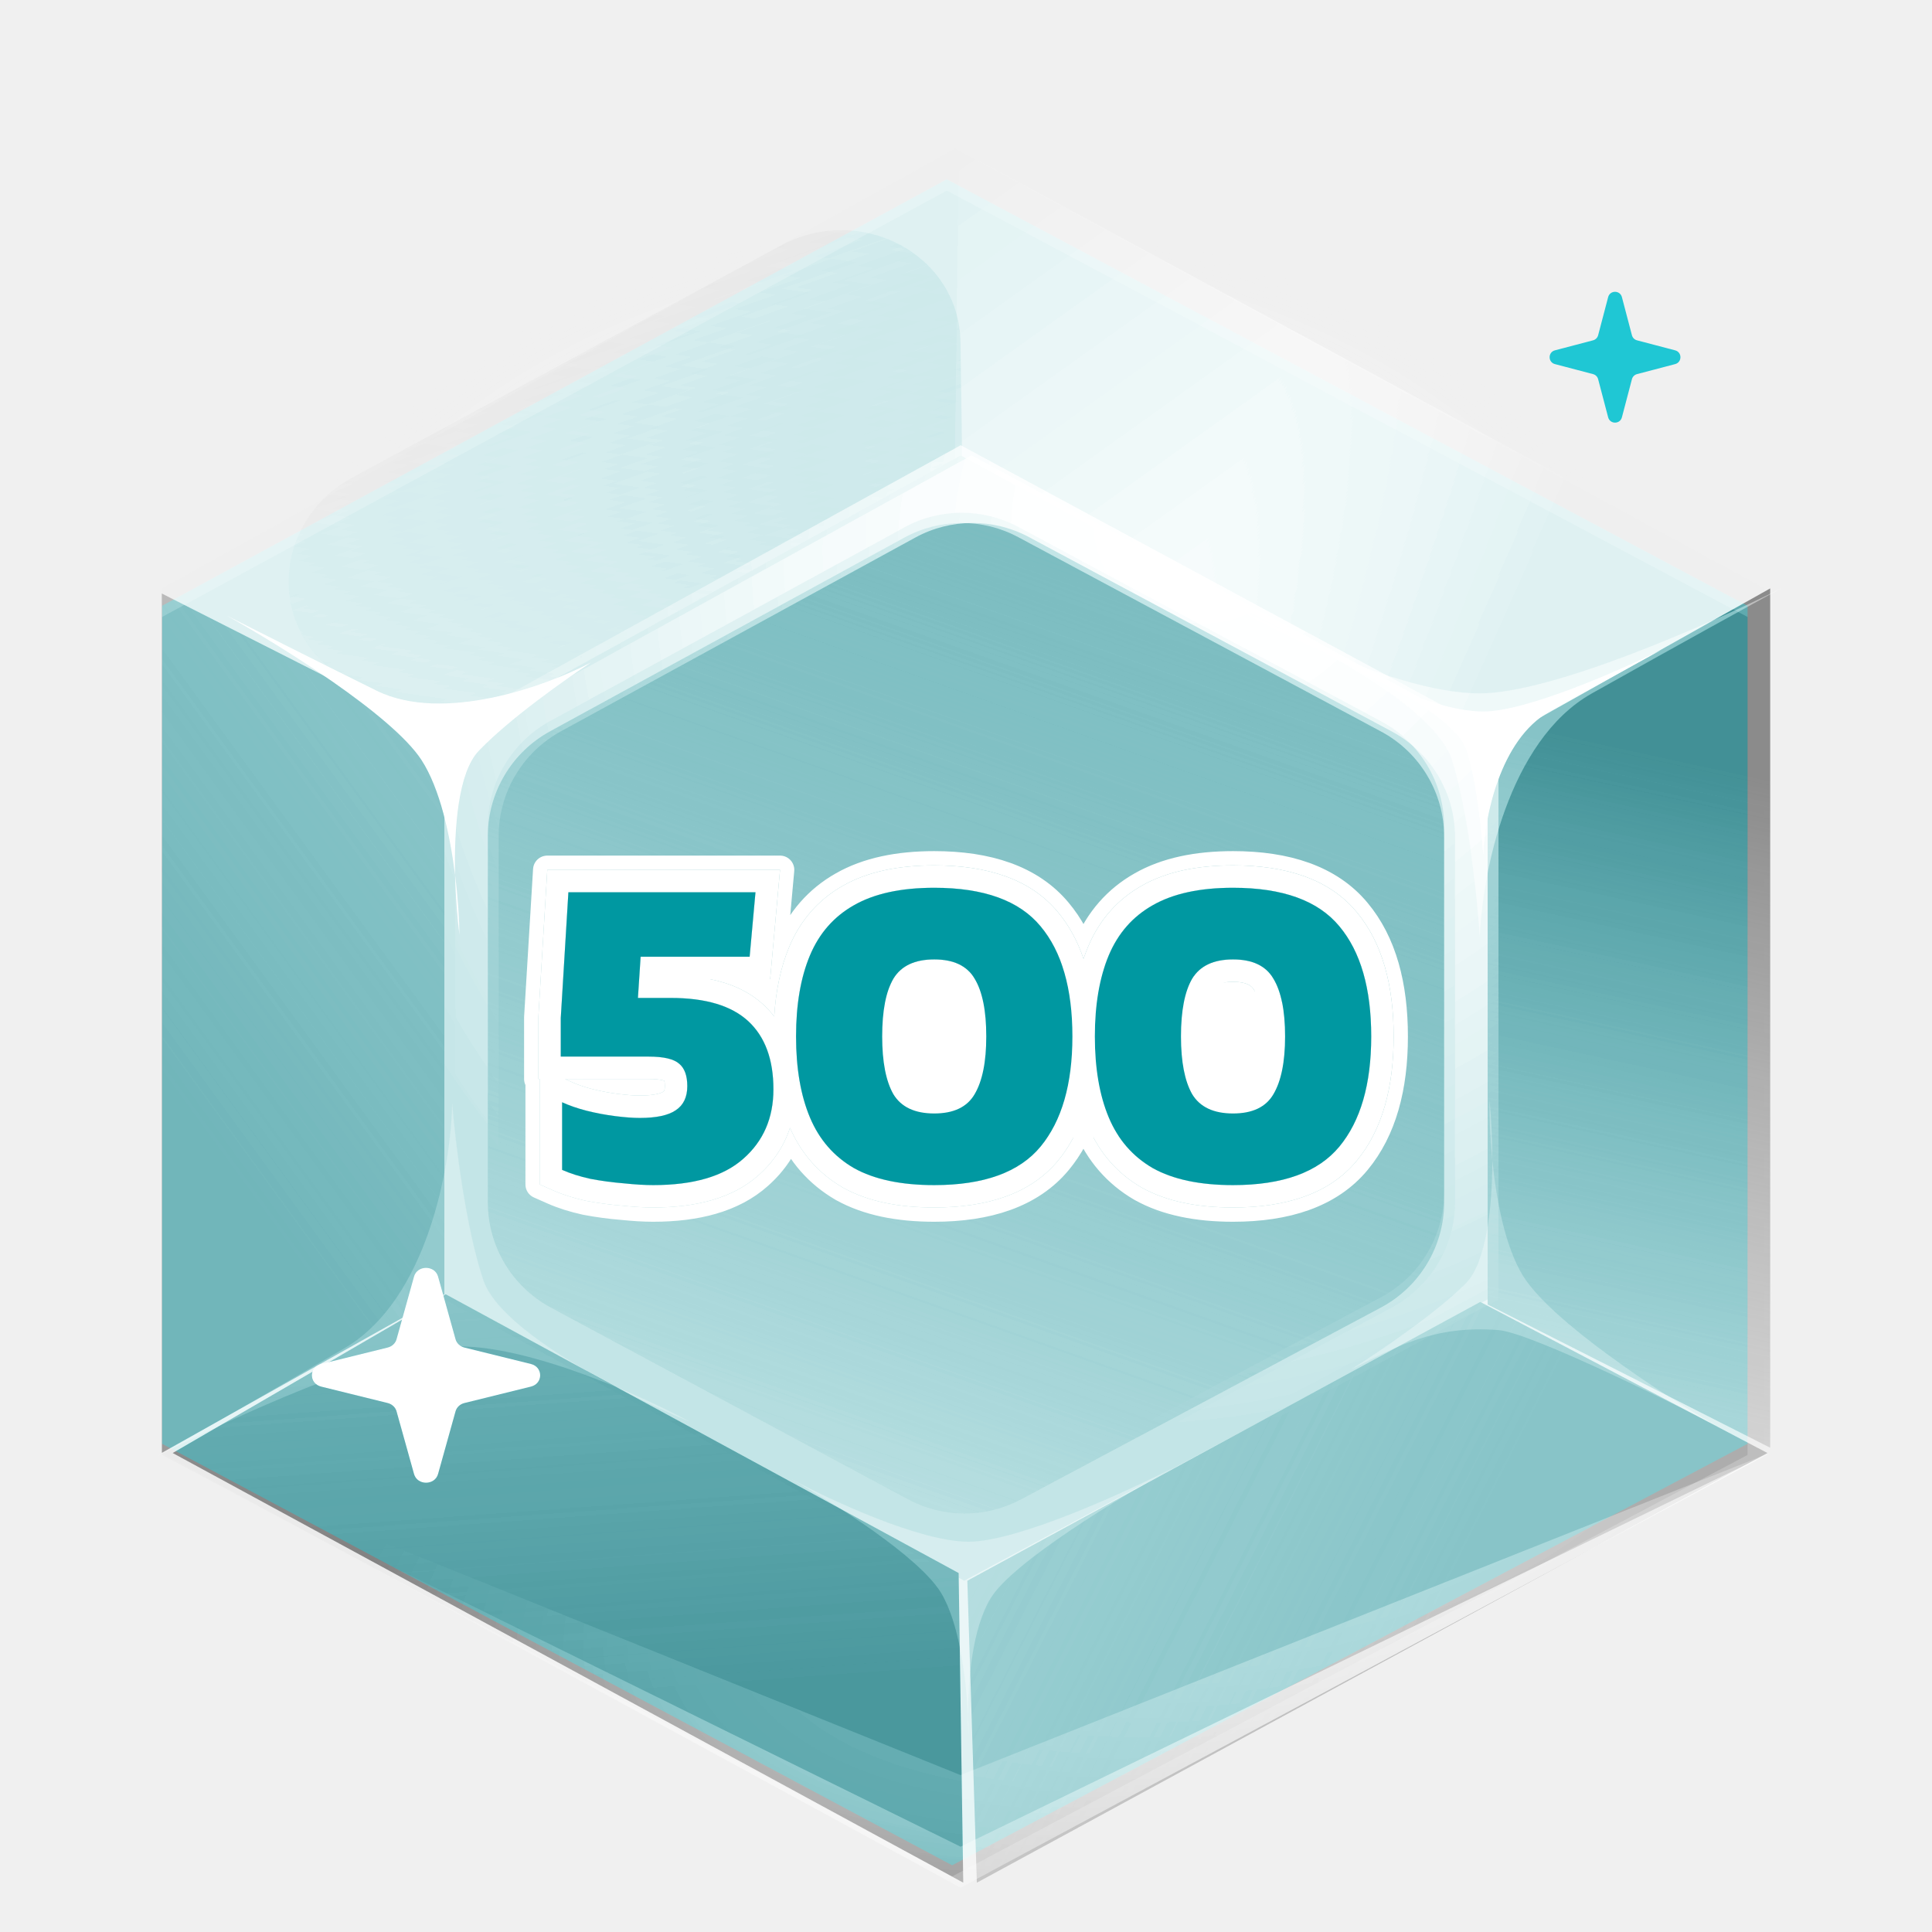
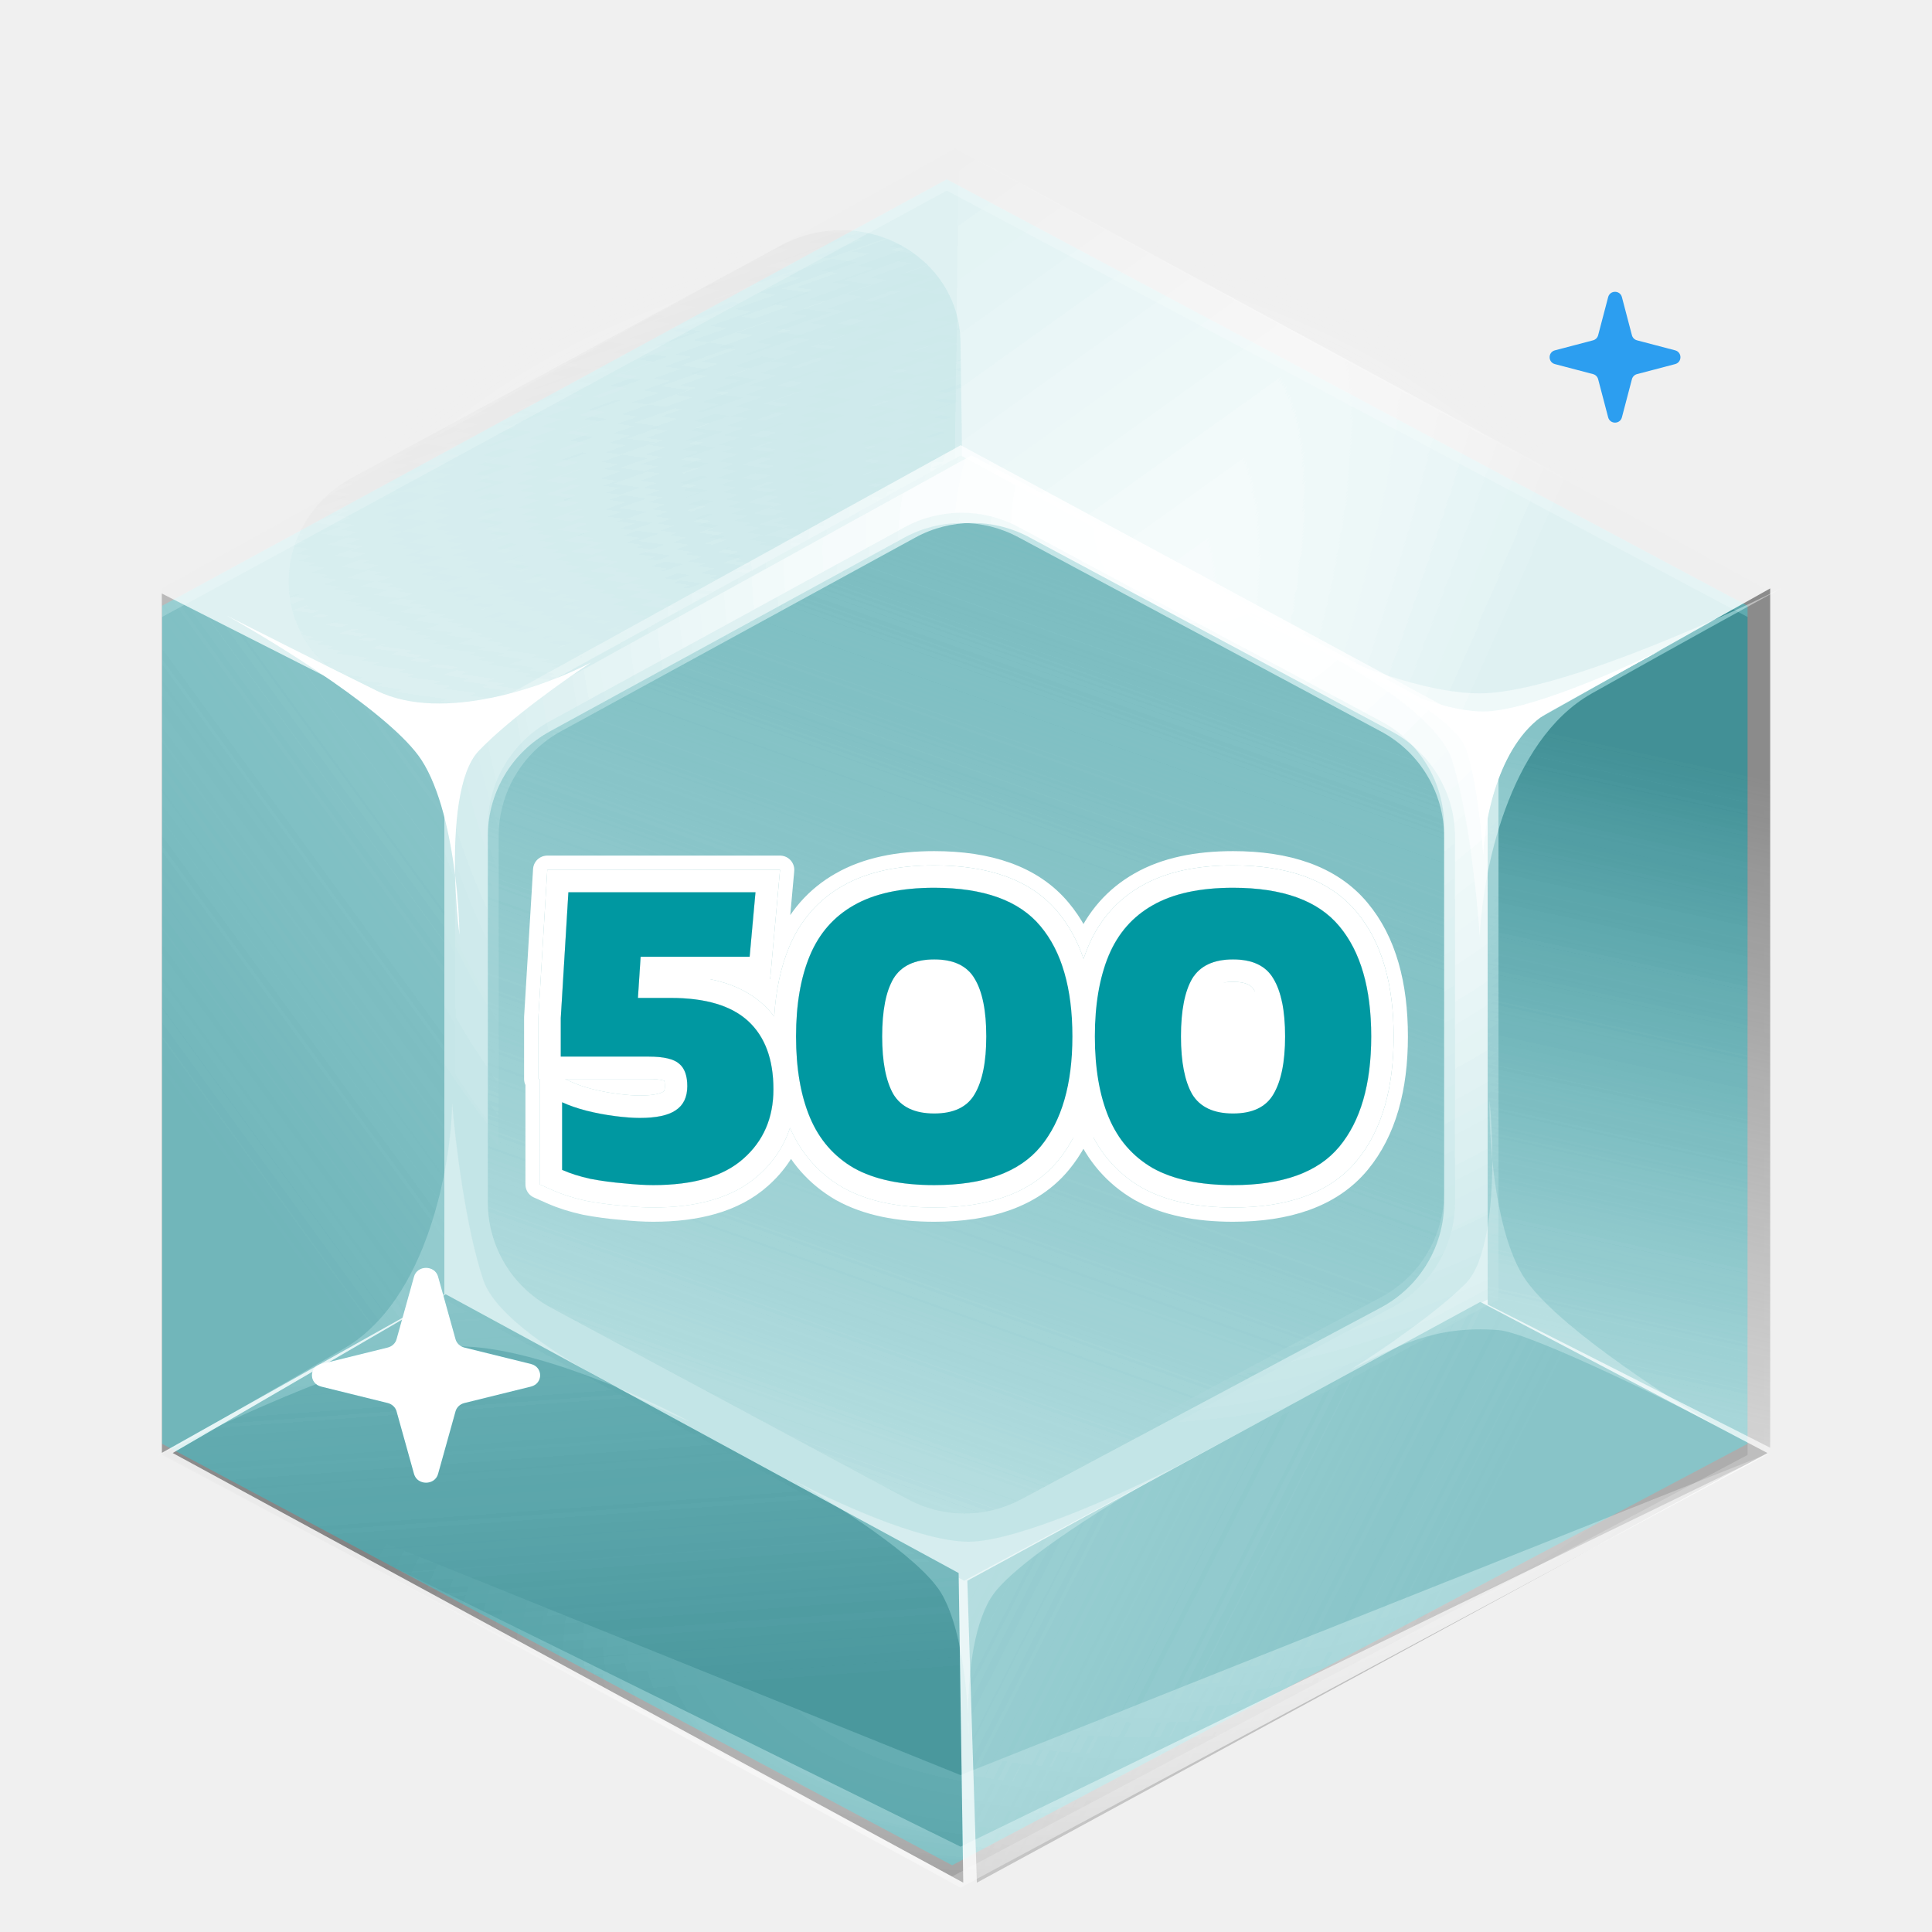
<svg xmlns="http://www.w3.org/2000/svg" width="192" height="192" fill="none" viewBox="0 0 192 192">
  <g clip-path="url(#clip0_2320_340763)">
    <mask id="mask0_2320_340763" width="165" height="107" x="11" y="-14" maskUnits="userSpaceOnUse" style="mask-type:alpha">
      <path fill="#636363" d="M175.993 69.471C176.711 74.068 118.241 91.118 97.324 92.981C89.149 93.69 14.496 73.845 11.652 69.471C8.807 65.097 11.652 -10.276 97.324 -14C175.993 -5.622 175.229 64.814 175.993 69.471Z" />
    </mask>
    <g mask="url(#mask0_2320_340763)">
      <ellipse cx="95.5" cy="82" fill="url(#paint0_radial_2320_340763)" opacity=".5" rx="76.5" ry="61" />
    </g>
    <path fill="#EFEFEF" d="M95.459 187.589L16.08 144.382V58.476L94.919 14.761L175.379 58.476V144.382L95.459 187.589Z" />
    <path fill="url(#paint1_linear_2320_340763)" d="M95.856 146.924L53.879 124.049V78.57L95.57 55.426L138.119 78.57V124.049L95.856 146.924Z" />
    <mask id="mask1_2320_340763" width="81" height="65" x="94" y="14" maskUnits="userSpaceOnUse" style="mask-type:alpha">
      <path fill="url(#paint2_linear_2320_340763)" d="M174.137 57.567L136.338 78.408L94.758 55.025L95.298 14.868L174.137 57.567Z" />
    </mask>
    <g mask="url(#mask1_2320_340763)">
      <path fill="url(#paint3_linear_2320_340763)" fill-rule="evenodd" d="M174.678 57.568L95.298 14.361L15.378 57.568V143.474L95.838 187.189L174.678 143.474V57.568ZM136.878 77.9L94.901 55.026L52.638 77.9V123.38L95.186 146.523L136.878 123.38V77.9Z" clip-rule="evenodd" />
    </g>
    <mask id="mask2_2320_340763" width="68" height="55" x="28" y="22" maskUnits="userSpaceOnUse" style="mask-type:alpha">
      <path fill="url(#paint4_linear_2320_340763)" d="M34.56 67.602L48.104 75.07C51.846 77.133 56.513 77.084 60.323 74.941L89.451 58.561C93.326 56.381 95.703 52.382 95.646 48.134L95.456 34.038C95.339 25.318 85.575 20.08 77.546 24.428L35.063 47.437C26.795 51.915 26.514 63.166 34.56 67.602Z" />
    </mask>
    <g mask="url(#mask2_2320_340763)">
      <path fill="url(#paint5_linear_2320_340763)" fill-rule="evenodd" d="M15.818 64.626C15.818 60.275 18.197 56.272 22.019 54.192L89.538 17.441C93.068 15.519 97.331 15.513 100.867 17.424L168.888 54.198C172.726 56.273 175.118 60.286 175.118 64.649V136.407C175.118 140.761 172.736 144.767 168.909 146.846L100.388 184.075C96.819 186.014 92.507 185.995 88.955 184.026L21.937 146.865C18.161 144.772 15.818 140.794 15.818 136.476V64.626ZM53.618 84.955C53.618 80.606 55.995 76.604 59.814 74.523L89.93 58.112C93.463 56.187 97.731 56.181 101.269 58.096L131.633 74.53C135.468 76.606 137.858 80.617 137.858 84.978V116.317C137.858 120.67 135.478 124.674 131.654 126.753L101.044 143.403C97.473 145.346 93.156 145.327 89.602 143.354L59.732 126.773C55.959 124.678 53.618 120.702 53.618 116.386V84.955Z" clip-rule="evenodd" />
    </g>
    <path fill="#E1E1E1" d="M95.823 157.09L44.159 129.132V73.546L95.472 45.26L147.839 73.546V129.132L95.823 157.09Z" />
    <path fill="url(#paint6_linear_2320_340763)" d="M90.24 149.002L54.743 129.951C50.887 127.882 48.48 123.86 48.48 119.484V83.102C48.48 78.759 50.851 74.762 54.662 72.678L89.876 53.427C93.395 51.503 97.648 51.485 101.184 53.379L137.25 72.699C141.111 74.767 143.52 78.791 143.52 83.171V119.461C143.52 123.849 141.101 127.88 137.228 129.944L101.446 149.018C97.943 150.885 93.739 150.879 90.24 149.002Z" />
    <path fill="url(#paint7_linear_2320_340763)" d="M16.08 144.382V58.984L44.16 73.217V128.624L16.08 144.382Z" />
    <path fill="url(#paint8_linear_2320_340763)" d="M175.92 58.476L175.92 143.874L147.841 129.641L147.841 74.234L175.92 58.476Z" />
    <path fill="url(#paint9_linear_2320_340763)" d="M175.645 144.399L97.079 187.098L96.133 157.09L147.107 129.387L175.645 144.399Z" />
    <path fill="url(#paint10_linear_2320_340763)" d="M95.727 187.098L17.161 144.399L44.295 128.624L95.269 156.327L95.727 187.098Z" />
    <path fill="#fff" d="M43.534 146.482C43.212 147.638 41.468 147.638 41.146 146.482L39.411 140.261C39.298 139.855 38.962 139.538 38.531 139.432L31.921 137.799C30.693 137.495 30.693 135.854 31.921 135.551L38.531 133.918C38.962 133.811 39.298 133.494 39.411 133.089L41.146 126.867C41.468 125.711 43.212 125.711 43.534 126.867L45.269 133.089C45.382 133.494 45.718 133.811 46.149 133.918L52.759 135.551C53.987 135.854 53.987 137.495 52.759 137.799L46.149 139.432C45.718 139.538 45.382 139.855 45.269 140.261L43.534 146.482Z" />
    <g style="mix-blend-mode:overlay">
      <path fill="url(#paint11_radial_2320_340763)" fill-rule="evenodd" d="M45.239 129.132L96.903 157.09L148.918 129.132V73.546L96.551 45.26L45.239 73.546V129.132ZM55.82 129.952L91.318 149.002C94.816 150.88 99.021 150.886 102.524 149.018L138.306 129.945C142.179 127.881 144.598 123.85 144.598 119.461V83.171C144.598 78.792 142.188 74.767 138.328 72.699L102.262 53.379C98.726 51.485 94.473 51.503 90.953 53.427L55.739 72.679C51.928 74.762 49.558 78.76 49.558 83.103V119.484C49.558 123.86 51.964 127.882 55.82 129.952Z" clip-rule="evenodd" />
    </g>
    <g style="mix-blend-mode:overlay">
      <path fill="url(#paint12_radial_2320_340763)" fill-rule="evenodd" d="M44.161 128.116L95.825 156.073L147.841 128.116V72.53L95.474 44.243L44.161 72.53V128.116ZM54.743 128.935L90.24 147.985C93.739 149.863 97.943 149.868 101.446 148.001L137.228 128.928C141.101 126.864 143.52 122.833 143.52 118.444V82.154C143.52 77.775 141.111 73.75 137.25 71.682L101.184 52.362C97.648 50.468 93.395 50.486 89.876 52.41L54.662 71.662C50.851 73.745 48.48 77.742 48.48 82.086V118.467C48.48 122.843 50.887 126.865 54.743 128.935Z" clip-rule="evenodd" />
    </g>
    <g style="mix-blend-mode:soft-light">
      <path fill="url(#paint13_radial_2320_340763)" d="M95.459 187.589L16.08 144.382L95.459 176.406L175.919 144.382L95.459 187.589Z" />
    </g>
    <g style="mix-blend-mode:overlay">
      <path fill="url(#paint14_radial_2320_340763)" d="M95.459 187.589L16.08 144.382L95.459 183.522L175.919 144.382L95.459 187.589Z" />
    </g>
    <g style="mix-blend-mode:soft-light">
      <path fill="#fff" d="M158.199 68.911C149.844 73.607 147.291 86.955 147.058 93.042C146.826 89.346 145.944 80.65 144.273 75.433C143.139 71.893 137.027 67.753 131.329 64.641C128.38 63.363 125.791 62.047 124.08 61.085C126.02 61.924 128.628 63.167 131.329 64.641C136.379 66.831 142.486 68.911 147.058 68.911C154.3 68.911 170.037 61.954 177 58.476C174.215 59.998 166.555 64.215 158.199 68.911Z" />
    </g>
    <g style="mix-blend-mode:soft-light" opacity=".5">
      <path fill="#fff" d="M34.236 133.984C42.505 129.155 44.816 115.768 44.937 109.678C45.236 113.369 46.276 122.05 48.042 127.239C49.24 130.761 55.427 134.802 61.181 137.821C64.152 139.052 66.764 140.326 68.493 141.26C66.537 140.453 63.908 139.252 61.181 137.821C56.092 135.713 49.947 133.732 45.376 133.805C38.135 133.922 22.527 141.131 15.628 144.721C18.385 143.154 25.967 138.814 34.236 133.984Z" />
    </g>
    <g style="mix-blend-mode:overlay">
      <path fill="#fff" d="M37.408 68.633C44.048 71.918 54.4 68.132 58.745 65.828C56.257 67.457 50.537 71.499 47.564 74.632C45.547 76.757 45.112 82.205 45.229 86.983C45.522 89.323 45.643 91.454 45.659 92.9C45.465 91.362 45.285 89.248 45.229 86.983C44.729 82.977 43.726 78.36 41.888 75.53C38.976 71.047 27.79 64.102 22.56 61.19C24.743 62.303 30.769 65.348 37.408 68.633Z" />
    </g>
    <g style="mix-blend-mode:soft-light" opacity=".6">
      <path fill="#fff" d="M148.921 132.182C142.441 131.674 138.652 133.896 134.249 136.1C136.778 134.528 142.6 130.617 145.653 127.554C147.724 125.475 148.299 120.038 148.304 115.259C148.072 112.913 148.006 110.78 148.027 109.334C148.181 110.876 148.307 112.994 148.304 115.259C148.702 119.276 149.585 123.914 151.35 126.785C154.146 131.333 165.151 138.53 170.304 141.56C168.15 140.399 152.292 132.447 148.921 132.182Z" />
    </g>
    <g style="mix-blend-mode:overlay">
      <path fill="#fff" d="M153.993 70.714C149.048 73.476 147.537 81.328 147.399 84.908C147.262 82.734 146.74 77.619 145.751 74.55C145.08 72.468 141.462 70.032 138.09 68.202C136.344 67.45 134.813 66.676 133.8 66.11C134.948 66.604 136.491 67.335 138.09 68.202C141.079 69.49 144.693 70.714 147.399 70.714C151.685 70.714 160.999 66.622 165.12 64.576C163.471 65.471 158.938 67.952 153.993 70.714Z" />
    </g>
    <g style="mix-blend-mode:soft-light" opacity=".6">
      <path fill="#fff" d="M78.719 147.032C82.554 149.094 91.429 153.218 96.25 153.218C101.07 153.218 111.771 148.344 116.519 145.907C111.406 148.719 100.632 155.242 98.441 158.842C96.644 161.794 96.198 166.966 96.196 170.385C96.234 171.13 96.25 171.794 96.25 172.339C96.217 171.8 96.196 171.135 96.196 170.385C96.014 166.772 95.327 161.263 93.51 158.279C91.319 154.68 82.737 149.281 78.719 147.032Z" />
    </g>
    <g style="mix-blend-mode:color-burn" opacity=".5">
      <path fill="#A7A7A7" d="M94.623 186.479L16.109 144.592V61.311L94.089 18.932L173.671 61.311V144.592L94.623 186.479Z" />
    </g>
    <g style="mix-blend-mode:soft-light" opacity=".8">
      <path fill="#14E2F2" d="M94.623 185.37L16.109 143.483V60.202L94.089 17.822L173.671 60.202V143.483L94.623 185.37Z" />
    </g>
-     <path fill="#1FC7D4" d="M161.184 41.472C161 42.176 160 42.176 159.816 41.472L158.821 37.684C158.756 37.437 158.564 37.244 158.316 37.179L154.528 36.184C153.824 36 153.824 35 154.528 34.816L158.316 33.821C158.564 33.756 158.756 33.563 158.821 33.316L159.816 29.528C160 28.824 161 28.824 161.184 29.528L162.179 33.316C162.244 33.563 162.436 33.756 162.684 33.821L166.472 34.816C167.176 35 167.176 36 166.472 36.184L162.684 37.179C162.436 37.244 162.244 37.437 162.179 37.684L161.184 41.472Z" />
+     <path fill="#2C9EF0" d="M161.184 41.472C161 42.176 160 42.176 159.816 41.472L158.821 37.684C158.756 37.437 158.564 37.244 158.316 37.179L154.528 36.184C153.824 36 153.824 35 154.528 34.816L158.316 33.821C158.564 33.756 158.756 33.563 158.821 33.316L159.816 29.528C160 28.824 161 28.824 161.184 29.528L162.179 33.316C162.244 33.563 162.436 33.756 162.684 33.821L166.472 34.816C167.176 35 167.176 36 166.472 36.184L162.684 37.179C162.436 37.244 162.244 37.437 162.179 37.684L161.184 41.472Z" />
  </g>
  <ellipse cx="105.947" cy="104.503" fill="#fff" rx="26.224" ry="8.574" />
  <mask id="path-30-outside-1_2320_340763" width="89" height="38" x="51.5" y="84" fill="#000" maskUnits="userSpaceOnUse">
    <rect width="89" height="38" x="51.5" y="84" fill="#fff" />
    <path fill-rule="evenodd" d="M58.092 110.329C58.166 110.349 58.24 110.368 58.315 110.387C59.267 110.625 60.218 110.803 61.169 110.921C62.12 111.04 62.922 111.099 63.576 111.099C65.211 111.099 66.4 110.847 67.143 110.343C67.916 109.839 68.302 109.038 68.302 107.94C68.302 106.901 68.035 106.16 67.5 105.715C66.965 105.24 65.954 105.003 64.468 105.003H55.729V101.175L56.487 88.67H75.08L74.5 95.079H63.666L63.398 99.173H66.653C70.131 99.173 72.702 99.944 74.366 101.487C76.031 103.03 76.863 105.284 76.863 108.251C76.863 111.099 75.867 113.399 73.876 115.149C71.914 116.9 68.927 117.775 64.914 117.775C64.082 117.775 63.101 117.716 61.971 117.597C60.871 117.508 59.772 117.36 58.672 117.152C57.602 116.914 56.666 116.618 55.863 116.262V109.542C56.518 109.842 57.261 110.104 58.092 110.329ZM61.764 119.813C60.594 119.717 59.425 119.559 58.258 119.338L58.223 119.332L58.188 119.324C57.007 119.062 55.924 118.724 54.958 118.295L53.634 117.708V107.228H53.5V101.108L54.389 86.445H77.519L76.537 97.304H70.556C72.647 97.724 74.461 98.538 75.883 99.856C76.274 100.219 76.626 100.607 76.941 101.018C77.1 98.442 77.584 96.118 78.437 94.085C79.54 91.457 81.321 89.409 83.758 88.028C86.228 86.615 89.31 86 92.843 86C98.108 86 102.417 87.361 105.125 90.631C106.244 91.969 107.087 93.53 107.682 95.285C107.819 94.874 107.968 94.475 108.132 94.085C109.235 91.457 111.016 89.409 113.453 88.028C115.923 86.615 119.005 86 122.538 86C127.803 86 132.112 87.361 134.82 90.631C137.386 93.699 138.5 97.935 138.5 103C138.5 108.044 137.382 112.272 134.824 115.364C132.117 118.638 127.805 120 122.538 120C119.01 120 115.935 119.401 113.47 118.026L113.453 118.017L113.436 118.007C111.01 116.597 109.234 114.54 108.132 111.915C107.967 111.522 107.816 111.118 107.678 110.704C107.084 112.455 106.243 114.018 105.129 115.364C102.422 118.638 98.11 120 92.843 120C89.316 120 86.24 119.401 83.775 118.026L83.758 118.017L83.741 118.007C81.367 116.627 79.615 114.628 78.508 112.083C77.915 113.89 76.868 115.482 75.356 116.814C72.817 119.075 69.194 120 64.914 120C63.989 120 62.935 119.935 61.764 119.813ZM133.105 92.052C130.995 89.501 127.472 88.225 122.538 88.225C119.239 88.225 116.579 88.804 114.557 89.961C112.566 91.088 111.109 92.75 110.188 94.945C109.266 97.141 108.806 99.826 108.806 103C108.806 106.175 109.266 108.86 110.188 111.055C111.109 113.25 112.566 114.927 114.557 116.084C116.579 117.211 119.239 117.775 122.538 117.775C127.472 117.775 130.995 116.499 133.105 113.948C135.216 111.396 136.271 107.747 136.271 103C136.271 98.223 135.216 94.574 133.105 92.052ZM103.41 92.052C101.3 89.501 97.778 88.225 92.843 88.225C89.544 88.225 86.884 88.804 84.862 89.961C82.871 91.088 81.414 92.75 80.493 94.945C79.572 97.141 79.111 99.826 79.111 103C79.111 106.175 79.572 108.86 80.493 111.055C81.414 113.25 82.871 114.927 84.862 116.084C86.884 117.211 89.544 117.775 92.843 117.775C97.778 117.775 101.3 116.499 103.41 113.948C105.521 111.396 106.576 107.747 106.576 103C106.576 98.223 105.521 94.574 103.41 92.052ZM56.155 107.228H64.468C65.106 107.228 65.547 107.28 65.83 107.347C65.916 107.367 65.977 107.386 66.018 107.4C66.042 107.487 66.073 107.657 66.073 107.94C66.073 108.231 66.022 108.361 66.004 108.399C65.995 108.417 65.988 108.427 65.982 108.433C65.976 108.44 65.96 108.457 65.923 108.481L65.906 108.492L65.89 108.503C65.712 108.623 65.081 108.874 63.576 108.874C63.047 108.874 62.343 108.825 61.445 108.714C60.588 108.607 59.728 108.446 58.864 108.231C58.048 108.02 57.361 107.78 56.792 107.519L56.155 107.228ZM94.933 107.616L94.937 107.609C95.413 106.804 95.786 105.358 95.786 103C95.786 100.6 95.409 99.172 94.948 98.41L94.938 98.394L94.929 98.378C94.708 97.998 94.26 97.571 92.843 97.571C91.448 97.571 90.956 97.987 90.703 98.395C90.259 99.17 89.901 100.609 89.901 103C89.901 105.341 90.252 106.794 90.708 107.613C90.963 108.019 91.457 108.429 92.843 108.429C94.26 108.429 94.708 108.002 94.929 107.622L94.933 107.616ZM88.786 97.259C89.559 95.983 90.911 95.346 92.843 95.346C94.775 95.346 96.113 95.983 96.856 97.259C97.629 98.535 98.015 100.449 98.015 103C98.015 105.522 97.629 107.435 96.856 108.741C96.113 110.017 94.775 110.654 92.843 110.654C90.911 110.654 89.559 110.017 88.786 108.741C88.043 107.435 87.671 105.522 87.671 103C87.671 100.449 88.043 98.535 88.786 97.259ZM124.628 107.616L124.632 107.609C125.108 106.804 125.481 105.358 125.481 103C125.481 100.6 125.104 99.172 124.643 98.41L124.633 98.394L124.624 98.378C124.402 97.998 123.955 97.571 122.538 97.571C121.143 97.571 120.651 97.987 120.398 98.395C119.954 99.17 119.596 100.609 119.596 103C119.596 105.34 119.947 106.794 120.403 107.613C120.658 108.019 121.152 108.429 122.538 108.429C123.955 108.429 124.402 108.002 124.624 107.622L124.628 107.616ZM118.481 97.259C119.254 95.983 120.606 95.346 122.538 95.346C124.47 95.346 125.808 95.983 126.551 97.259C127.324 98.535 127.71 100.449 127.71 103C127.71 105.522 127.324 107.435 126.551 108.741C125.808 110.017 124.47 110.654 122.538 110.654C120.606 110.654 119.254 110.017 118.481 108.741C117.738 107.435 117.366 105.522 117.366 103C117.366 100.449 117.738 98.535 118.481 97.259Z" clip-rule="evenodd" />
  </mask>
  <path fill="#fff" fill-rule="evenodd" d="M58.092 110.329C58.166 110.349 58.24 110.368 58.315 110.387C59.267 110.625 60.218 110.803 61.169 110.921C62.12 111.04 62.922 111.099 63.576 111.099C65.211 111.099 66.4 110.847 67.143 110.343C67.916 109.839 68.302 109.038 68.302 107.94C68.302 106.901 68.035 106.16 67.5 105.715C66.965 105.24 65.954 105.003 64.468 105.003H55.729V101.175L56.487 88.67H75.08L74.5 95.079H63.666L63.398 99.173H66.653C70.131 99.173 72.702 99.944 74.366 101.487C76.031 103.03 76.863 105.284 76.863 108.251C76.863 111.099 75.867 113.399 73.876 115.149C71.914 116.9 68.927 117.775 64.914 117.775C64.082 117.775 63.101 117.716 61.971 117.597C60.871 117.508 59.772 117.36 58.672 117.152C57.602 116.914 56.666 116.618 55.863 116.262V109.542C56.518 109.842 57.261 110.104 58.092 110.329ZM61.764 119.813C60.594 119.717 59.425 119.559 58.258 119.338L58.223 119.332L58.188 119.324C57.007 119.062 55.924 118.724 54.958 118.295L53.634 117.708V107.228H53.5V101.108L54.389 86.445H77.519L76.537 97.304H70.556C72.647 97.724 74.461 98.538 75.883 99.856C76.274 100.219 76.626 100.607 76.941 101.018C77.1 98.442 77.584 96.118 78.437 94.085C79.54 91.457 81.321 89.409 83.758 88.028C86.228 86.615 89.31 86 92.843 86C98.108 86 102.417 87.361 105.125 90.631C106.244 91.969 107.087 93.53 107.682 95.285C107.819 94.874 107.968 94.475 108.132 94.085C109.235 91.457 111.016 89.409 113.453 88.028C115.923 86.615 119.005 86 122.538 86C127.803 86 132.112 87.361 134.82 90.631C137.386 93.699 138.5 97.935 138.5 103C138.5 108.044 137.382 112.272 134.824 115.364C132.117 118.638 127.805 120 122.538 120C119.01 120 115.935 119.401 113.47 118.026L113.453 118.017L113.436 118.007C111.01 116.597 109.234 114.54 108.132 111.915C107.967 111.522 107.816 111.118 107.678 110.704C107.084 112.455 106.243 114.018 105.129 115.364C102.422 118.638 98.11 120 92.843 120C89.316 120 86.24 119.401 83.775 118.026L83.758 118.017L83.741 118.007C81.367 116.627 79.615 114.628 78.508 112.083C77.915 113.89 76.868 115.482 75.356 116.814C72.817 119.075 69.194 120 64.914 120C63.989 120 62.935 119.935 61.764 119.813ZM133.105 92.052C130.995 89.501 127.472 88.225 122.538 88.225C119.239 88.225 116.579 88.804 114.557 89.961C112.566 91.088 111.109 92.75 110.188 94.945C109.266 97.141 108.806 99.826 108.806 103C108.806 106.175 109.266 108.86 110.188 111.055C111.109 113.25 112.566 114.927 114.557 116.084C116.579 117.211 119.239 117.775 122.538 117.775C127.472 117.775 130.995 116.499 133.105 113.948C135.216 111.396 136.271 107.747 136.271 103C136.271 98.223 135.216 94.574 133.105 92.052ZM103.41 92.052C101.3 89.501 97.778 88.225 92.843 88.225C89.544 88.225 86.884 88.804 84.862 89.961C82.871 91.088 81.414 92.75 80.493 94.945C79.572 97.141 79.111 99.826 79.111 103C79.111 106.175 79.572 108.86 80.493 111.055C81.414 113.25 82.871 114.927 84.862 116.084C86.884 117.211 89.544 117.775 92.843 117.775C97.778 117.775 101.3 116.499 103.41 113.948C105.521 111.396 106.576 107.747 106.576 103C106.576 98.223 105.521 94.574 103.41 92.052ZM56.155 107.228H64.468C65.106 107.228 65.547 107.28 65.83 107.347C65.916 107.367 65.977 107.386 66.018 107.4C66.042 107.487 66.073 107.657 66.073 107.94C66.073 108.231 66.022 108.361 66.004 108.399C65.995 108.417 65.988 108.427 65.982 108.433C65.976 108.44 65.96 108.457 65.923 108.481L65.906 108.492L65.89 108.503C65.712 108.623 65.081 108.874 63.576 108.874C63.047 108.874 62.343 108.825 61.445 108.714C60.588 108.607 59.728 108.446 58.864 108.231C58.048 108.02 57.361 107.78 56.792 107.519L56.155 107.228ZM94.933 107.616L94.937 107.609C95.413 106.804 95.786 105.358 95.786 103C95.786 100.6 95.409 99.172 94.948 98.41L94.938 98.394L94.929 98.378C94.708 97.998 94.26 97.571 92.843 97.571C91.448 97.571 90.956 97.987 90.703 98.395C90.259 99.17 89.901 100.609 89.901 103C89.901 105.341 90.252 106.794 90.708 107.613C90.963 108.019 91.457 108.429 92.843 108.429C94.26 108.429 94.708 108.002 94.929 107.622L94.933 107.616ZM88.786 97.259C89.559 95.983 90.911 95.346 92.843 95.346C94.775 95.346 96.113 95.983 96.856 97.259C97.629 98.535 98.015 100.449 98.015 103C98.015 105.522 97.629 107.435 96.856 108.741C96.113 110.017 94.775 110.654 92.843 110.654C90.911 110.654 89.559 110.017 88.786 108.741C88.043 107.435 87.671 105.522 87.671 103C87.671 100.449 88.043 98.535 88.786 97.259ZM124.628 107.616L124.632 107.609C125.108 106.804 125.481 105.358 125.481 103C125.481 100.6 125.104 99.172 124.643 98.41L124.633 98.394L124.624 98.378C124.402 97.998 123.955 97.571 122.538 97.571C121.143 97.571 120.651 97.987 120.398 98.395C119.954 99.17 119.596 100.609 119.596 103C119.596 105.34 119.947 106.794 120.403 107.613C120.658 108.019 121.152 108.429 122.538 108.429C123.955 108.429 124.402 108.002 124.624 107.622L124.628 107.616ZM118.481 97.259C119.254 95.983 120.606 95.346 122.538 95.346C124.47 95.346 125.808 95.983 126.551 97.259C127.324 98.535 127.71 100.449 127.71 103C127.71 105.522 127.324 107.435 126.551 108.741C125.808 110.017 124.47 110.654 122.538 110.654C120.606 110.654 119.254 110.017 118.481 108.741C117.738 107.435 117.366 105.522 117.366 103C117.366 100.449 117.738 98.535 118.481 97.259Z" clip-rule="evenodd" />
  <path fill-rule="evenodd" stroke="#fff" stroke-linejoin="round" stroke-width="2.833" d="M58.092 110.329C58.166 110.349 58.24 110.368 58.315 110.387C59.267 110.625 60.218 110.803 61.169 110.921C62.12 111.04 62.922 111.099 63.576 111.099C65.211 111.099 66.4 110.847 67.143 110.343C67.916 109.839 68.302 109.038 68.302 107.94C68.302 106.901 68.035 106.16 67.5 105.715C66.965 105.24 65.954 105.003 64.468 105.003H55.729V101.175L56.487 88.67H75.08L74.5 95.079H63.666L63.398 99.173H66.653C70.131 99.173 72.702 99.944 74.366 101.487C76.031 103.03 76.863 105.284 76.863 108.251C76.863 111.099 75.867 113.399 73.876 115.149C71.914 116.9 68.927 117.775 64.914 117.775C64.082 117.775 63.101 117.716 61.971 117.597C60.871 117.508 59.772 117.36 58.672 117.152C57.602 116.914 56.666 116.618 55.863 116.262V109.542C56.518 109.842 57.261 110.104 58.092 110.329ZM61.764 119.813C60.594 119.717 59.425 119.559 58.258 119.338L58.223 119.332L58.188 119.324C57.007 119.062 55.924 118.724 54.958 118.295L53.634 117.708V107.228H53.5V101.108L54.389 86.445H77.519L76.537 97.304H70.556C72.647 97.724 74.461 98.538 75.883 99.856C76.274 100.219 76.626 100.607 76.941 101.018C77.1 98.442 77.584 96.118 78.437 94.085C79.54 91.457 81.321 89.409 83.758 88.028C86.228 86.615 89.31 86 92.843 86C98.108 86 102.417 87.361 105.125 90.631C106.244 91.969 107.087 93.53 107.682 95.285C107.819 94.874 107.968 94.475 108.132 94.085C109.235 91.457 111.016 89.409 113.453 88.028C115.923 86.615 119.005 86 122.538 86C127.803 86 132.112 87.361 134.82 90.631C137.386 93.699 138.5 97.935 138.5 103C138.5 108.044 137.382 112.272 134.824 115.364C132.117 118.638 127.805 120 122.538 120C119.01 120 115.935 119.401 113.47 118.026L113.453 118.017L113.436 118.007C111.01 116.597 109.234 114.54 108.132 111.915C107.967 111.522 107.816 111.118 107.678 110.704C107.084 112.455 106.243 114.018 105.129 115.364C102.422 118.638 98.11 120 92.843 120C89.316 120 86.24 119.401 83.775 118.026L83.758 118.017L83.741 118.007C81.367 116.627 79.615 114.628 78.508 112.083C77.915 113.89 76.868 115.482 75.356 116.814C72.817 119.075 69.194 120 64.914 120C63.989 120 62.935 119.935 61.764 119.813ZM133.105 92.052C130.995 89.501 127.472 88.225 122.538 88.225C119.239 88.225 116.579 88.804 114.557 89.961C112.566 91.088 111.109 92.75 110.188 94.945C109.266 97.141 108.806 99.826 108.806 103C108.806 106.175 109.266 108.86 110.188 111.055C111.109 113.25 112.566 114.927 114.557 116.084C116.579 117.211 119.239 117.775 122.538 117.775C127.472 117.775 130.995 116.499 133.105 113.948C135.216 111.396 136.271 107.747 136.271 103C136.271 98.223 135.216 94.574 133.105 92.052ZM103.41 92.052C101.3 89.501 97.778 88.225 92.843 88.225C89.544 88.225 86.884 88.804 84.862 89.961C82.871 91.088 81.414 92.75 80.493 94.945C79.572 97.141 79.111 99.826 79.111 103C79.111 106.175 79.572 108.86 80.493 111.055C81.414 113.25 82.871 114.927 84.862 116.084C86.884 117.211 89.544 117.775 92.843 117.775C97.778 117.775 101.3 116.499 103.41 113.948C105.521 111.396 106.576 107.747 106.576 103C106.576 98.223 105.521 94.574 103.41 92.052ZM56.155 107.228H64.468C65.106 107.228 65.547 107.28 65.83 107.347C65.916 107.367 65.977 107.386 66.018 107.4C66.042 107.487 66.073 107.657 66.073 107.94C66.073 108.231 66.022 108.361 66.004 108.399C65.995 108.417 65.988 108.427 65.982 108.433C65.976 108.44 65.96 108.457 65.923 108.481L65.906 108.492L65.89 108.503C65.712 108.623 65.081 108.874 63.576 108.874C63.047 108.874 62.343 108.825 61.445 108.714C60.588 108.607 59.728 108.446 58.864 108.231C58.048 108.02 57.361 107.78 56.792 107.519L56.155 107.228ZM94.933 107.616L94.937 107.609C95.413 106.804 95.786 105.358 95.786 103C95.786 100.6 95.409 99.172 94.948 98.41L94.938 98.394L94.929 98.378C94.708 97.998 94.26 97.571 92.843 97.571C91.448 97.571 90.956 97.987 90.703 98.395C90.259 99.17 89.901 100.609 89.901 103C89.901 105.341 90.252 106.794 90.708 107.613C90.963 108.019 91.457 108.429 92.843 108.429C94.26 108.429 94.708 108.002 94.929 107.622L94.933 107.616ZM88.786 97.259C89.559 95.983 90.911 95.346 92.843 95.346C94.775 95.346 96.113 95.983 96.856 97.259C97.629 98.535 98.015 100.449 98.015 103C98.015 105.522 97.629 107.435 96.856 108.741C96.113 110.017 94.775 110.654 92.843 110.654C90.911 110.654 89.559 110.017 88.786 108.741C88.043 107.435 87.671 105.522 87.671 103C87.671 100.449 88.043 98.535 88.786 97.259ZM124.628 107.616L124.632 107.609C125.108 106.804 125.481 105.358 125.481 103C125.481 100.6 125.104 99.172 124.643 98.41L124.633 98.394L124.624 98.378C124.402 97.998 123.955 97.571 122.538 97.571C121.143 97.571 120.651 97.987 120.398 98.395C119.954 99.17 119.596 100.609 119.596 103C119.596 105.34 119.947 106.794 120.403 107.613C120.658 108.019 121.152 108.429 122.538 108.429C123.955 108.429 124.402 108.002 124.624 107.622L124.628 107.616ZM118.481 97.259C119.254 95.983 120.606 95.346 122.538 95.346C124.47 95.346 125.808 95.983 126.551 97.259C127.324 98.535 127.71 100.449 127.71 103C127.71 105.522 127.324 107.435 126.551 108.741C125.808 110.017 124.47 110.654 122.538 110.654C120.606 110.654 119.254 110.017 118.481 108.741C117.738 107.435 117.366 105.522 117.366 103C117.366 100.449 117.738 98.535 118.481 97.259Z" clip-rule="evenodd" mask="url(#path-30-outside-1_2320_340763)" />
  <path fill="#0098A1" d="M64.913 117.775C64.081 117.775 63.1 117.716 61.971 117.597C60.871 117.508 59.771 117.36 58.671 117.152C57.601 116.915 56.665 116.618 55.862 116.262V109.542C56.576 109.869 57.393 110.151 58.315 110.388C59.266 110.625 60.217 110.803 61.168 110.922C62.119 111.041 62.922 111.1 63.576 111.1C65.21 111.1 66.399 110.848 67.142 110.343C67.915 109.839 68.302 109.038 68.302 107.94C68.302 106.902 68.034 106.16 67.499 105.715C66.964 105.24 65.954 105.003 64.467 105.003H55.728V101.176L56.486 88.671H75.079L74.499 95.079H63.665L63.397 99.173H66.652C70.13 99.173 72.701 99.945 74.365 101.487C76.03 103.03 76.862 105.285 76.862 108.252C76.862 111.1 75.867 113.399 73.875 115.15C71.913 116.9 68.926 117.775 64.913 117.775Z" />
  <path fill="#0098A1" d="M92.843 117.775C89.543 117.775 86.883 117.212 84.862 116.084C82.87 114.927 81.414 113.251 80.492 111.055C79.571 108.86 79.11 106.175 79.11 103C79.11 99.826 79.571 97.141 80.492 94.945C81.414 92.75 82.87 91.089 84.862 89.961C86.883 88.804 89.543 88.226 92.843 88.226C97.777 88.226 101.299 89.501 103.409 92.053C105.52 94.575 106.575 98.224 106.575 103C106.575 107.747 105.52 111.397 103.409 113.948C101.299 116.5 97.777 117.775 92.843 117.775ZM92.843 110.655C94.775 110.655 96.112 110.017 96.855 108.741C97.628 107.436 98.014 105.522 98.014 103C98.014 100.449 97.628 98.535 96.855 97.26C96.112 95.984 94.775 95.346 92.843 95.346C90.91 95.346 89.558 95.984 88.785 97.26C88.042 98.535 87.671 100.449 87.671 103C87.671 105.522 88.042 107.436 88.785 108.741C89.558 110.017 90.91 110.655 92.843 110.655Z" />
  <path fill="#0098A1" d="M122.537 117.775C119.238 117.775 116.578 117.212 114.557 116.084C112.565 114.927 111.109 113.251 110.187 111.055C109.266 108.86 108.805 106.175 108.805 103C108.805 99.826 109.266 97.141 110.187 94.945C111.109 92.75 112.565 91.089 114.557 89.961C116.578 88.804 119.238 88.226 122.537 88.226C127.472 88.226 130.994 89.501 133.104 92.053C135.215 94.575 136.27 98.224 136.27 103C136.27 107.747 135.215 111.397 133.104 113.948C130.994 116.5 127.472 117.775 122.537 117.775ZM122.537 110.655C124.47 110.655 125.807 110.017 126.55 108.741C127.323 107.436 127.709 105.522 127.709 103C127.709 100.449 127.323 98.535 126.55 97.26C125.807 95.984 124.47 95.346 122.537 95.346C120.605 95.346 119.253 95.984 118.48 97.26C117.737 98.535 117.365 100.449 117.365 103C117.365 105.522 117.737 107.436 118.48 108.741C119.253 110.017 120.605 110.655 122.537 110.655Z" />
  <defs>
    <radialGradient id="paint0_radial_2320_340763" cx="0" cy="0" r="1" gradientTransform="translate(95.4875 81.9724) rotate(-90) scale(60.9724 76.4654)" gradientUnits="userSpaceOnUse">
      <stop stop-color="#E0E0E0" />
      <stop offset="1" stop-color="#fff" stop-opacity="0" />
    </radialGradient>
    <linearGradient id="paint1_linear_2320_340763" x1="128.468" x2="92.975" y1="55.744" y2="154.155" gradientUnits="userSpaceOnUse">
      <stop stop-color="#B6B6B6" />
      <stop offset="1" stop-color="#8E8E8E" stop-opacity="0" />
    </linearGradient>
    <linearGradient id="paint2_linear_2320_340763" x1="153.083" x2="97.948" y1="55.424" y2="30.807" gradientUnits="userSpaceOnUse">
      <stop stop-color="#fff" stop-opacity="0" />
      <stop offset=".513" stop-color="#fff" />
      <stop offset="1" stop-color="#fff" />
    </linearGradient>
    <linearGradient id="paint3_linear_2320_340763" x1="55.815" x2="135.487" y1="42.699" y2="154.056" gradientUnits="userSpaceOnUse">
      <stop stop-color="#fff" stop-opacity="0" />
      <stop offset=".513" stop-color="#fff" />
      <stop offset="1" stop-color="#fff" />
    </linearGradient>
    <linearGradient id="paint4_linear_2320_340763" x1="61.716" x2="50.043" y1="-2.757" y2="80.778" gradientUnits="userSpaceOnUse">
      <stop stop-color="#FD9B13" />
      <stop offset="1" stop-color="#FD9B13" stop-opacity="0" />
    </linearGradient>
    <linearGradient id="paint5_linear_2320_340763" x1="156.868" x2="92.142" y1="184.927" y2="1.751" gradientUnits="userSpaceOnUse">
      <stop stop-color="#B6B6B6" />
      <stop offset="1" stop-color="#8E8E8E" stop-opacity="0" />
    </linearGradient>
    <linearGradient id="paint6_linear_2320_340763" x1="132.632" x2="93.659" y1="50.696" y2="160.422" gradientUnits="userSpaceOnUse">
      <stop stop-color="#B6B6B6" />
      <stop offset="1" stop-color="#8E8E8E" stop-opacity="0" />
    </linearGradient>
    <linearGradient id="paint7_linear_2320_340763" x1="1.425" x2="189.352" y1="86.905" y2="-49.988" gradientUnits="userSpaceOnUse">
      <stop stop-color="#AFAFAF" />
      <stop offset="1" stop-color="#CECECE" stop-opacity="0" />
    </linearGradient>
    <linearGradient id="paint8_linear_2320_340763" x1="170.52" x2="147.9" y1="76.267" y2="180.057" gradientUnits="userSpaceOnUse">
      <stop stop-color="#8B8B8B" />
      <stop offset="1" stop-color="#B7B7B7" stop-opacity="0" />
    </linearGradient>
    <linearGradient id="paint9_linear_2320_340763" x1="130.094" x2="-78.916" y1="185.084" y2="78.886" gradientUnits="userSpaceOnUse">
      <stop stop-color="#BEBEBE" />
      <stop offset="1" stop-color="#CECECE" stop-opacity="0" />
    </linearGradient>
    <linearGradient id="paint10_linear_2320_340763" x1="35.521" x2="19.241" y1="170.306" y2="-52.489" gradientUnits="userSpaceOnUse">
      <stop stop-color="#929292" />
      <stop offset="1" stop-color="#CECECE" stop-opacity="0" />
    </linearGradient>
    <radialGradient id="paint11_radial_2320_340763" cx="0" cy="0" r="1" gradientTransform="translate(120.838 51.3596) rotate(131.437) scale(96.2826 84.8126)" gradientUnits="userSpaceOnUse">
      <stop stop-color="#fff" />
      <stop offset="1" stop-color="#fff" stop-opacity="0" />
    </radialGradient>
    <radialGradient id="paint12_radial_2320_340763" cx="0" cy="0" r="1" gradientTransform="translate(119.761 50.343) rotate(131.437) scale(96.2826 84.8126)" gradientUnits="userSpaceOnUse">
      <stop stop-color="#fff" />
      <stop offset="1" stop-color="#fff" stop-opacity="0" />
    </radialGradient>
    <radialGradient id="paint13_radial_2320_340763" cx="0" cy="0" r="1" gradientTransform="translate(132.629 146.739) rotate(164.151) scale(102.117 47.632)" gradientUnits="userSpaceOnUse">
      <stop stop-color="#fff" />
      <stop offset="1" stop-color="#fff" stop-opacity="0" />
    </radialGradient>
    <radialGradient id="paint14_radial_2320_340763" cx="0" cy="0" r="1" gradientTransform="translate(132.629 146.739) rotate(164.151) scale(102.117 47.632)" gradientUnits="userSpaceOnUse">
      <stop stop-color="#fff" />
      <stop offset="1" stop-color="#fff" stop-opacity="0" />
    </radialGradient>
    <clipPath id="clip0_2320_340763">
      <rect width="192" height="192" fill="#fff" />
    </clipPath>
  </defs>
</svg>
